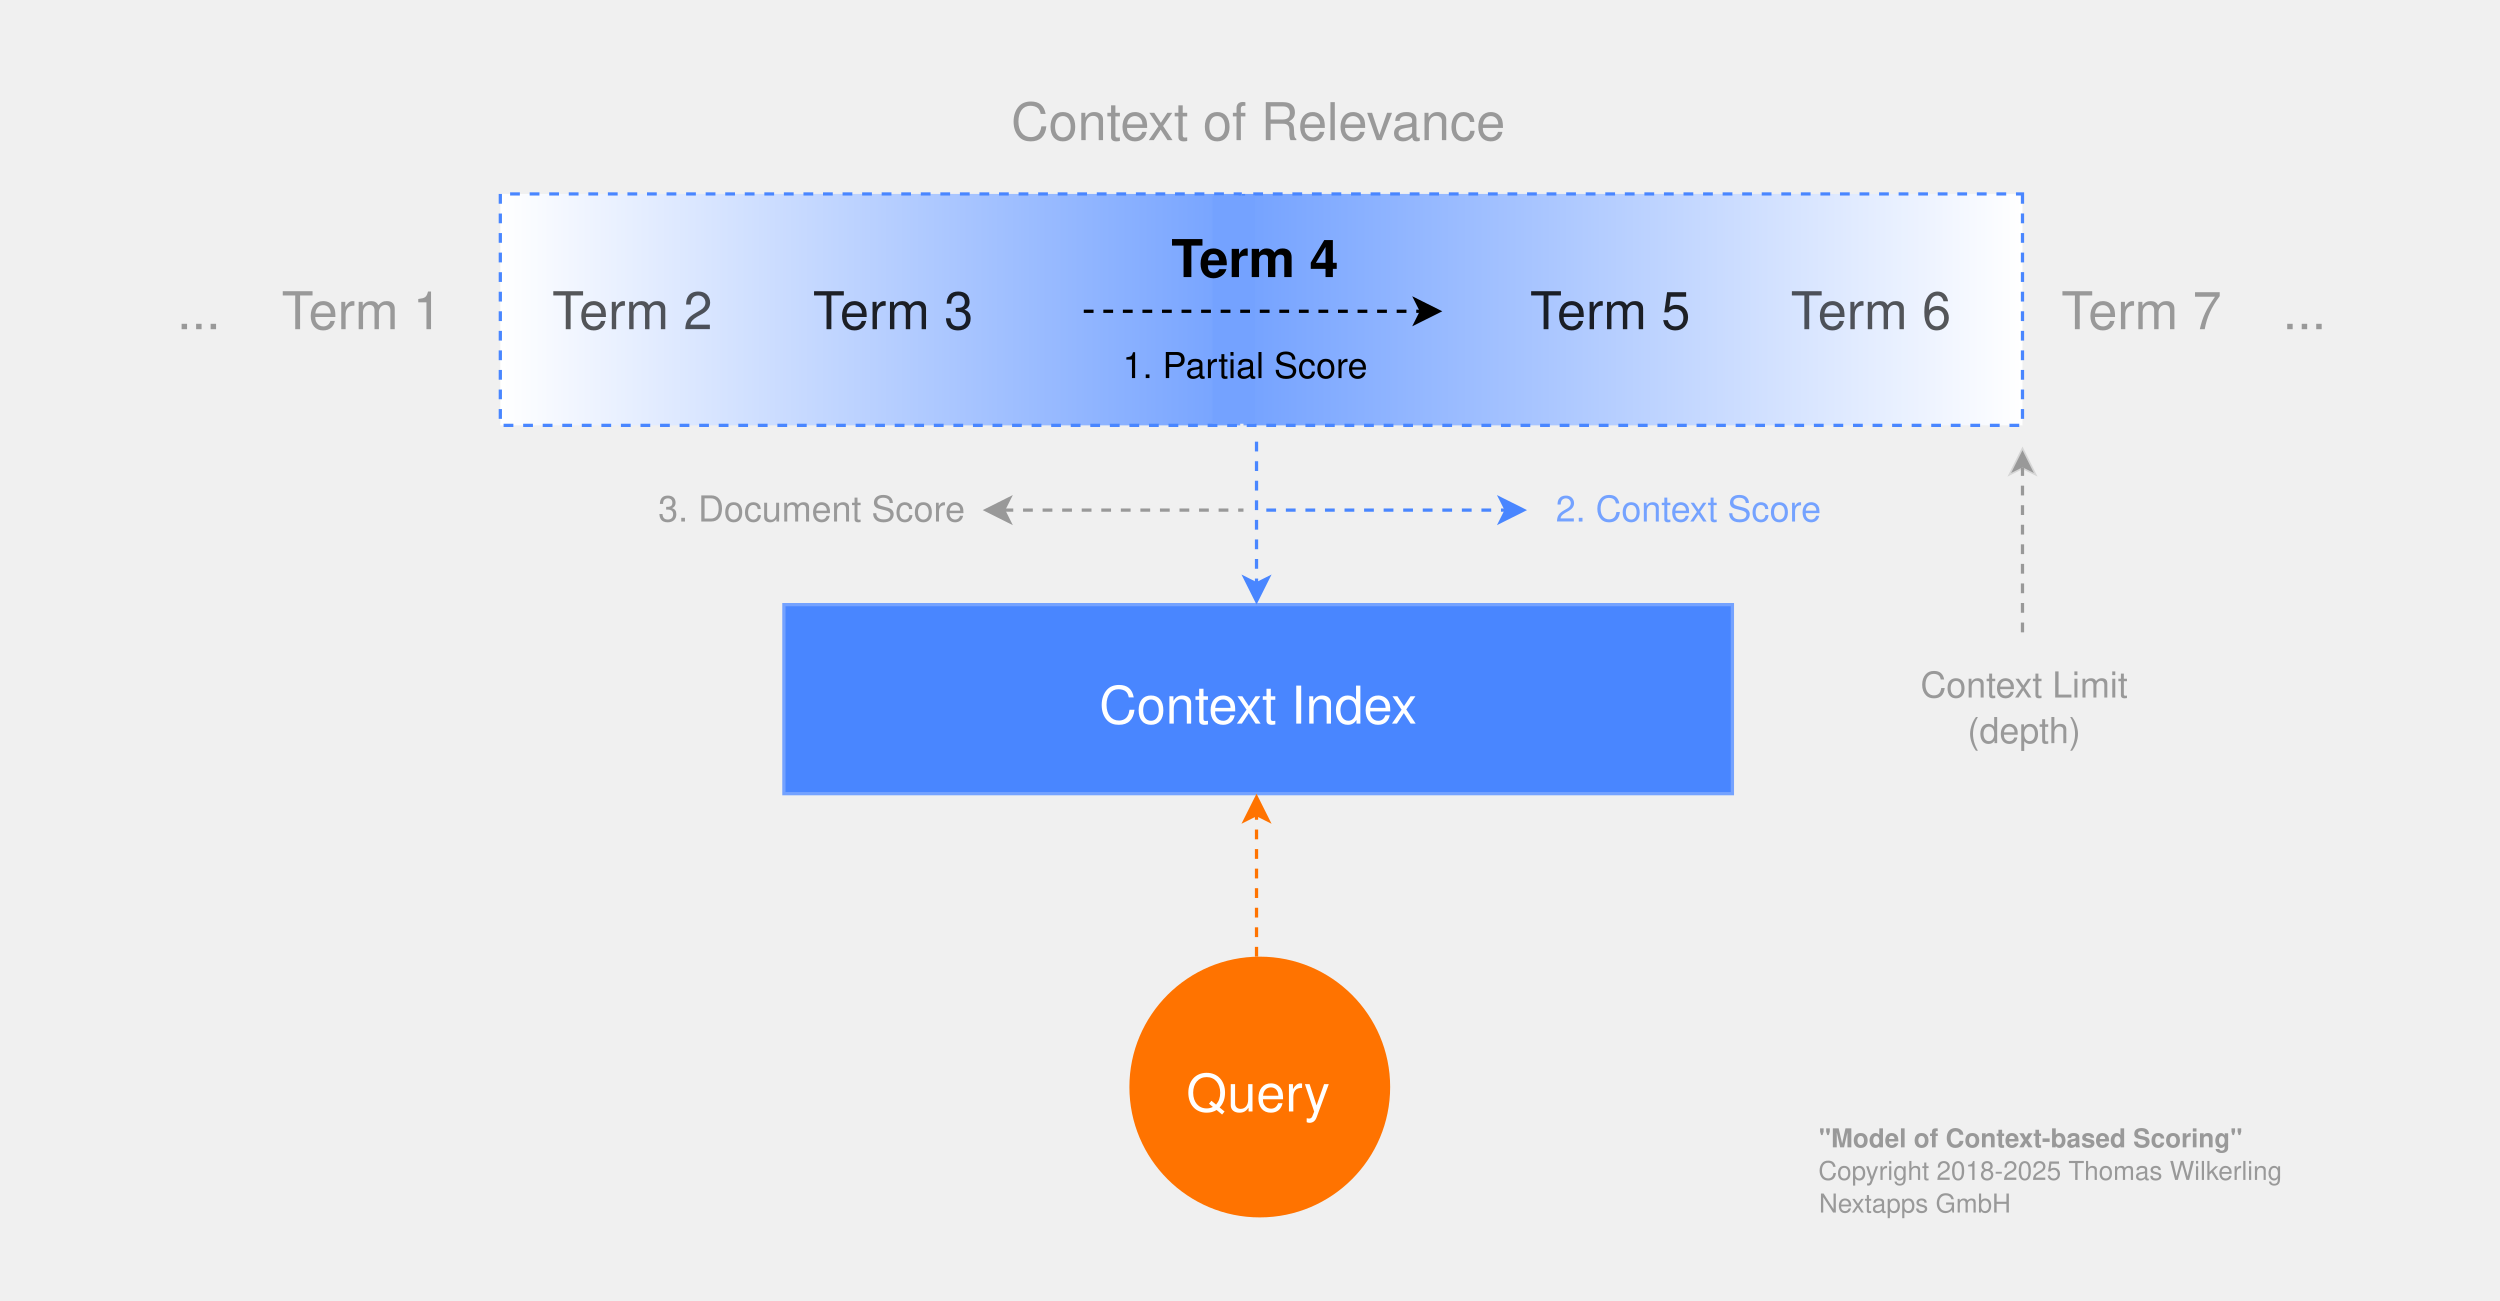
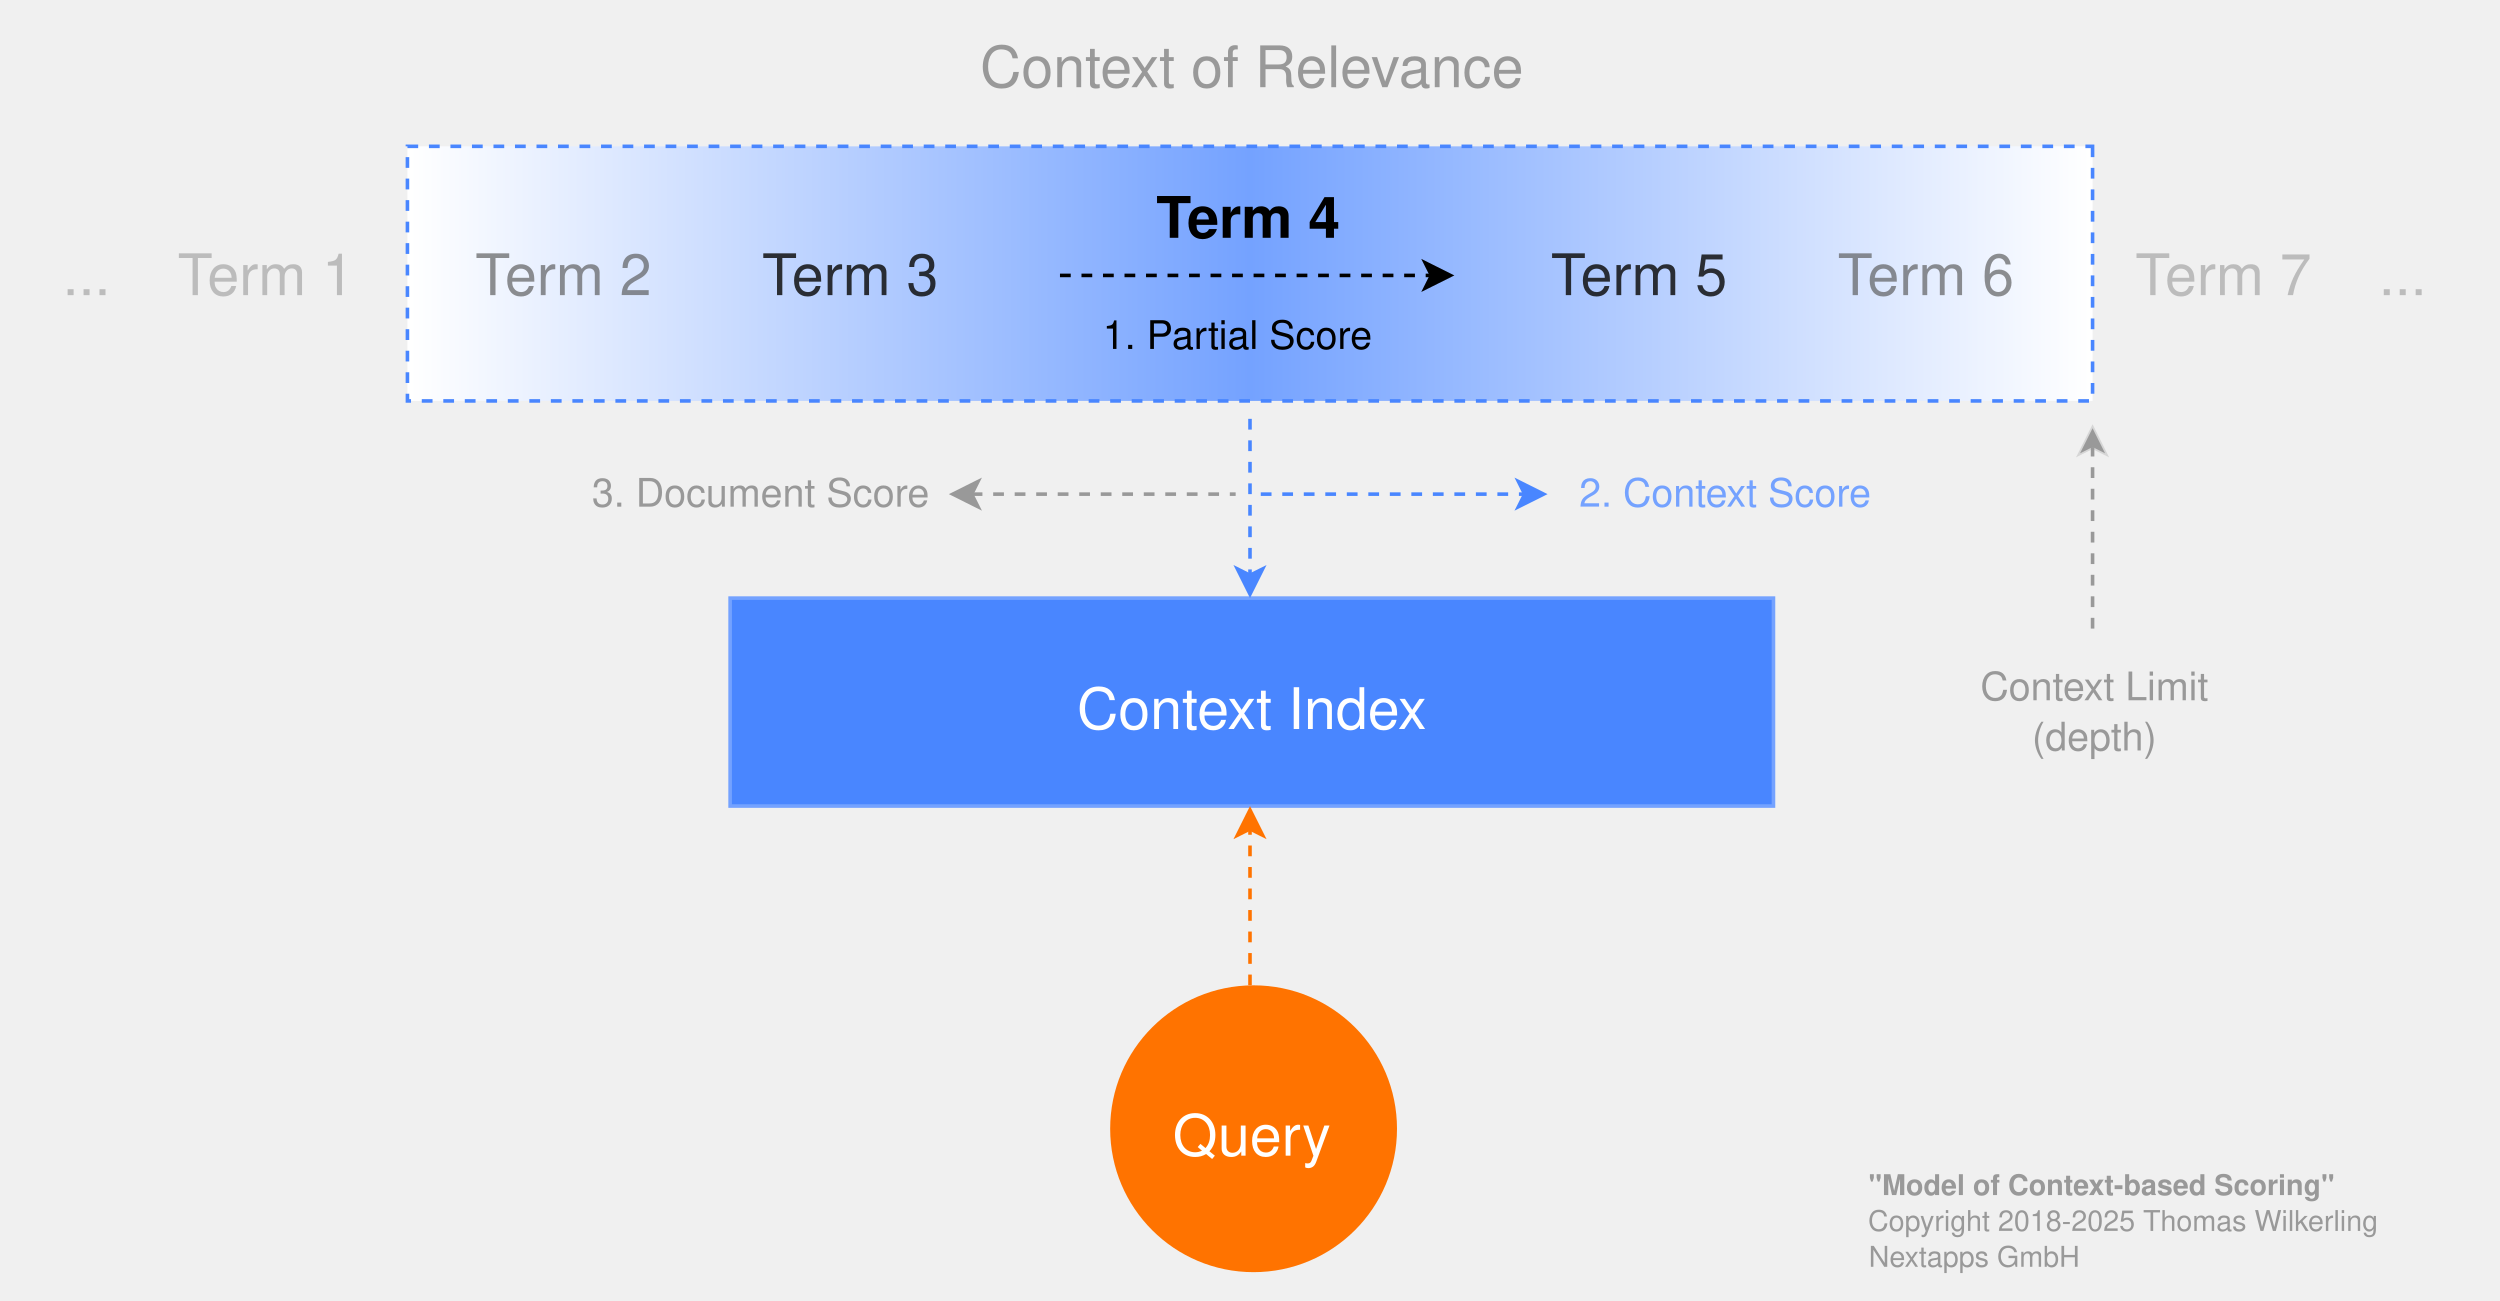
<svg xmlns="http://www.w3.org/2000/svg" width="767px" height="399px" version="1.1">
  <defs>
-     <linearGradient x1="0%" y1="0%" x2="0%" y2="100%" id="mx-gradient-63f063-1-ffffff-1-s-0">
-       <stop offset="0%" style="stop-color:#74a2ff" />
-       <stop offset="100%" style="stop-color:#ffffff" />
-     </linearGradient>
-     <linearGradient x1="0%" y1="100%" x2="0%" y2="0%" id="mx-gradient-ffffff-1-63f063-1-s-0">
-       <stop offset="0%" style="stop-color:#74a2ff" />
+     <linearGradient x1="0%" y1="0%" x2="0%" y2="100%" id="mx-gradient">
+       <stop offset="0%" style="stop-color:#ffffff" />
+       <stop offset="50%" style="stop-color:#74a2ff" />
      <stop offset="100%" style="stop-color:#ffffff" />
    </linearGradient>
  </defs>
-   <g transform="translate(0.5,0.5)">
-     <rect x="231" y="-19" width="71" height="227" fill="url(#mx-gradient-63f063-1-ffffff-1-s-0)" stroke="#4986ff" stroke-dasharray="3 3" transform="rotate(90,266.5,94.5)" pointer-events="none" />
-     <rect x="465" y="-25" width="71" height="239" fill="url(#mx-gradient-ffffff-1-63f063-1-s-0)" stroke="#4986ff" stroke-dasharray="3 3" transform="rotate(90,500.5,94.5)" pointer-events="none" />
-     <rect x="343" y="88" width="70" height="13" fill="#74a2ff" stroke="none" transform="rotate(90,378,94.5)" pointer-events="none" />
+   <g transform="translate(-40,-20) scale(1.1)">
+     <rect x="231" y="-259" width="71" height="470" fill="url(#mx-gradient)" stroke="#4986ff" stroke-dasharray="3 3" transform="rotate(90,266.5,94.5)" pointer-events="none" />
    <g transform="translate(357.5,68.5)">
-       <text x="27" y="16" fill="#000000" text-anchor="middle" font-size="16px" font-family="Helvetica" font-weight="bold">Term 4
+       <text x="27" y="16" fill="#000" text-anchor="middle" font-size="16px" font-family="Helvetica" font-weight="bold">Term 4
            </text>
    </g>
    <rect x="240" y="185" width="291" height="58" fill="#4986ff" stroke="#74a2ff" pointer-events="none" />
    <g transform="translate(325.5,205.5)">
      <text x="60" y="16" fill="#FFFFFF" text-anchor="middle" font-size="16px" font-family="Helvetica">Context Index
            </text>
    </g>
    <path d="M 385 135 L 385 178.63" fill="none" stroke="#4986ff" stroke-miterlimit="10" stroke-dasharray="3 3" pointer-events="none" />
    <path d="M 385 183.88 L 381.5 176.88 L 385 178.63 L 388.5 176.88 Z" fill="#4986ff" stroke="#4986ff" stroke-miterlimit="10" pointer-events="none" />
    <g transform="translate(308.5,26.5)">
      <text x="77" y="16" fill="#999" text-anchor="middle" font-size="16px" font-family="Helvetica">Context of Relevance
            </text>
    </g>
    <path d="M 385 293 L 385 249.37" fill="none" stroke="#ff7300" stroke-miterlimit="10" stroke-dasharray="3 3" pointer-events="none" />
    <path d="M 385 244.12 L 388.5 251.12 L 385 249.37 L 381.5 251.12 Z" fill="#ff7300" stroke="#ff7300" stroke-miterlimit="10" pointer-events="none" />
    <ellipse cx="386" cy="333" rx="40" ry="40" fill="#ff7300" pointer-events="none" />
    <g transform="translate(363.5,324.5)">
      <text x="22" y="16" fill="#fff" text-anchor="middle" font-size="16px" font-family="Helvetica">Query
            </text>
    </g>
    <path d="M 388 156 L 461.63 156" fill="none" stroke="#4986ff" stroke-miterlimit="10" stroke-dasharray="3 3" pointer-events="none" />
    <path d="M 466.88 156 L 459.88 159.5 L 461.63 156 L 459.88 152.5 Z" fill="#4986ff" stroke="#4986ff" stroke-miterlimit="10" pointer-events="none" />
    <g transform="translate(476.5,149.5)">
      <text x="41" y="10" fill="#74a2ff" text-anchor="middle" font-size="11px" font-family="Helvetica">2. Context Score
            </text>
    </g>
-     <path d="M 332 95 L 435.63 95" fill="none" stroke="#000000" stroke-miterlimit="10" stroke-dasharray="3 3" pointer-events="none" />
-     <path d="M 440.88 95 L 433.88 98.5 L 435.63 95 L 433.88 91.5 Z" fill="#000000" stroke="#000000" stroke-miterlimit="10" pointer-events="none" />
+     <path d="M 332 95 L 435.63 95" fill="none" stroke="#000" stroke-miterlimit="10" stroke-dasharray="3 3" pointer-events="none" />
+     <path d="M 440.88 95 L 433.88 98.5 L 435.63 95 L 433.88 91.5 Z" fill="#000" stroke="#000" stroke-miterlimit="10" pointer-events="none" />
    <g transform="translate(345.5,104.5)">
-       <text x="36" y="11" fill="#000000" text-anchor="middle" font-size="11px" font-family="Helvetica">1. Partial Score
+       <text x="36" y="11" fill="#000" text-anchor="middle" font-size="11px" font-family="Helvetica">1. Partial Score
            </text>
    </g>
    <path d="M 379 100 L 379 100" fill="none" stroke="#000000" stroke-miterlimit="10" stroke-dasharray="3 3" pointer-events="none" />
    <path d="M 379 100 L 379 100 L 379 100 L 379 100 Z" fill="#000000" stroke="#000000" stroke-miterlimit="10" pointer-events="none" />
    <path d="M 385 87 L 385 87" fill="none" stroke="#000000" stroke-miterlimit="10" stroke-dasharray="3 3" pointer-events="none" />
    <path d="M 385 87 L 385 87 L 385 87 L 385 87 Z" fill="#000000" stroke="#000000" stroke-miterlimit="10" pointer-events="none" />
    <path d="M 620 193.5 L 620 142.87" fill="none" stroke="#999" stroke-miterlimit="10" stroke-dasharray="3 3" pointer-events="none" />
    <path d="M 620 137.62 L 623.5 144.62 L 620 142.87 L 616.5 144.62 Z" fill="#999" stroke="#999" stroke-opacity="0.3" stroke-miterlimit="10" pointer-events="none" />
    <g transform="translate(579.5,204.5)">
      <text x="41" y="9" fill="#999999" text-anchor="middle" font-size="11px" font-family="Helvetica">Context Limit
            </text>
      <text x="41" y="23" fill="#999999" text-anchor="middle" font-size="11px" font-family="Helvetica">(depth)
            </text>
    </g>
    <path d="M 307.37 156 L 381 156" fill="none" stroke="#999999" stroke-miterlimit="10" stroke-dasharray="3 3" pointer-events="none" />
    <path d="M 302.12 156 L 309.12 152.5 L 307.37 156 L 309.12 159.5 Z" fill="#999999" stroke="#999999" stroke-miterlimit="10" pointer-events="none" />
    <g transform="translate(200.5,149.5)">
      <text x="48" y="10" fill="#999999" text-anchor="middle" font-size="11px" font-family="Helvetica">3. Document Score
            </text>
    </g>
    <g transform="translate(557.5,344.5)">
      <text x="65" y="7" fill="#999999" text-anchor="middle" font-size="8px" font-weight="700" font-family="Helvetica">"Model of Context-based Scoring"
            </text>
      <text x="71" y="17" fill="#999999" text-anchor="middle" font-size="8px" font-weight="400" font-family="Helvetica">Copyright 2018-2025 Thomas Wilkerling
            </text>
      <text x="29.5" y="27" fill="#999999" text-anchor="middle" font-size="8px" font-weight="400" font-family="Helvetica">Nextapps GmbH
            </text>
    </g>
    <g opacity="0.65" transform="translate(167.5,84.5)">
-       <text x="26" y="16" fill="#000000" text-anchor="middle" font-size="16px" font-family="Helvetica">Term 2
+       <text x="26" y="16" fill="#555" text-anchor="middle" font-size="16px" font-family="Helvetica">Term 2
            </text>
    </g>
    <g opacity="0.85" transform="translate(247.5,84.5)">
-       <text x="26" y="16" fill="#000000" text-anchor="middle" font-size="16px" font-family="Helvetica">Term 3
+       <text x="26" y="16" fill="#111" text-anchor="middle" font-size="16px" font-family="Helvetica">Term 3
            </text>
    </g>
    <g opacity="0.85" transform="translate(467.5,84.5)">
-       <text x="26" y="16" fill="#000000" text-anchor="middle" font-size="16px" font-family="Helvetica">Term 5
+       <text x="26" y="16" fill="#111" text-anchor="middle" font-size="16px" font-family="Helvetica">Term 5
            </text>
    </g>
    <g opacity="0.65" transform="translate(547.5,84.5)">
-       <text x="26" y="16" fill="#000000" text-anchor="middle" font-size="16px" font-family="Helvetica">Term 6
+       <text x="26" y="16" fill="#555" text-anchor="middle" font-size="16px" font-family="Helvetica">Term 6
            </text>
    </g>
    <g transform="translate(84.5,84.5)">
-       <text x="26" y="16" fill="#999999" text-anchor="middle" font-size="16px" font-family="Helvetica">Term 1
+       <text x="26" y="16" fill="#99999999" text-anchor="middle" font-size="16px" font-family="Helvetica">Term 1
            </text>
    </g>
    <g transform="translate(630.5,84.5)">
-       <text x="26" y="16" fill="#999999" text-anchor="middle" font-size="16px" font-family="Helvetica">Term 7
+       <text x="26" y="16" fill="#99999999" text-anchor="middle" font-size="16px" font-family="Helvetica">Term 7
            </text>
    </g>
    <g transform="translate(699.5,84.5)">
-       <text x="7" y="16" fill="#999999" text-anchor="middle" font-size="16px" font-family="Helvetica">...
+       <text x="7" y="16" fill="#99999999" text-anchor="middle" font-size="16px" font-family="Helvetica">...
            </text>
    </g>
    <g transform="translate(53.5,84.5)">
-       <text x="7" y="16" fill="#999999" text-anchor="middle" font-size="16px" font-family="Helvetica">...
+       <text x="7" y="16" fill="#99999999" text-anchor="middle" font-size="16px" font-family="Helvetica">...
            </text>
    </g>
  </g>
</svg>
